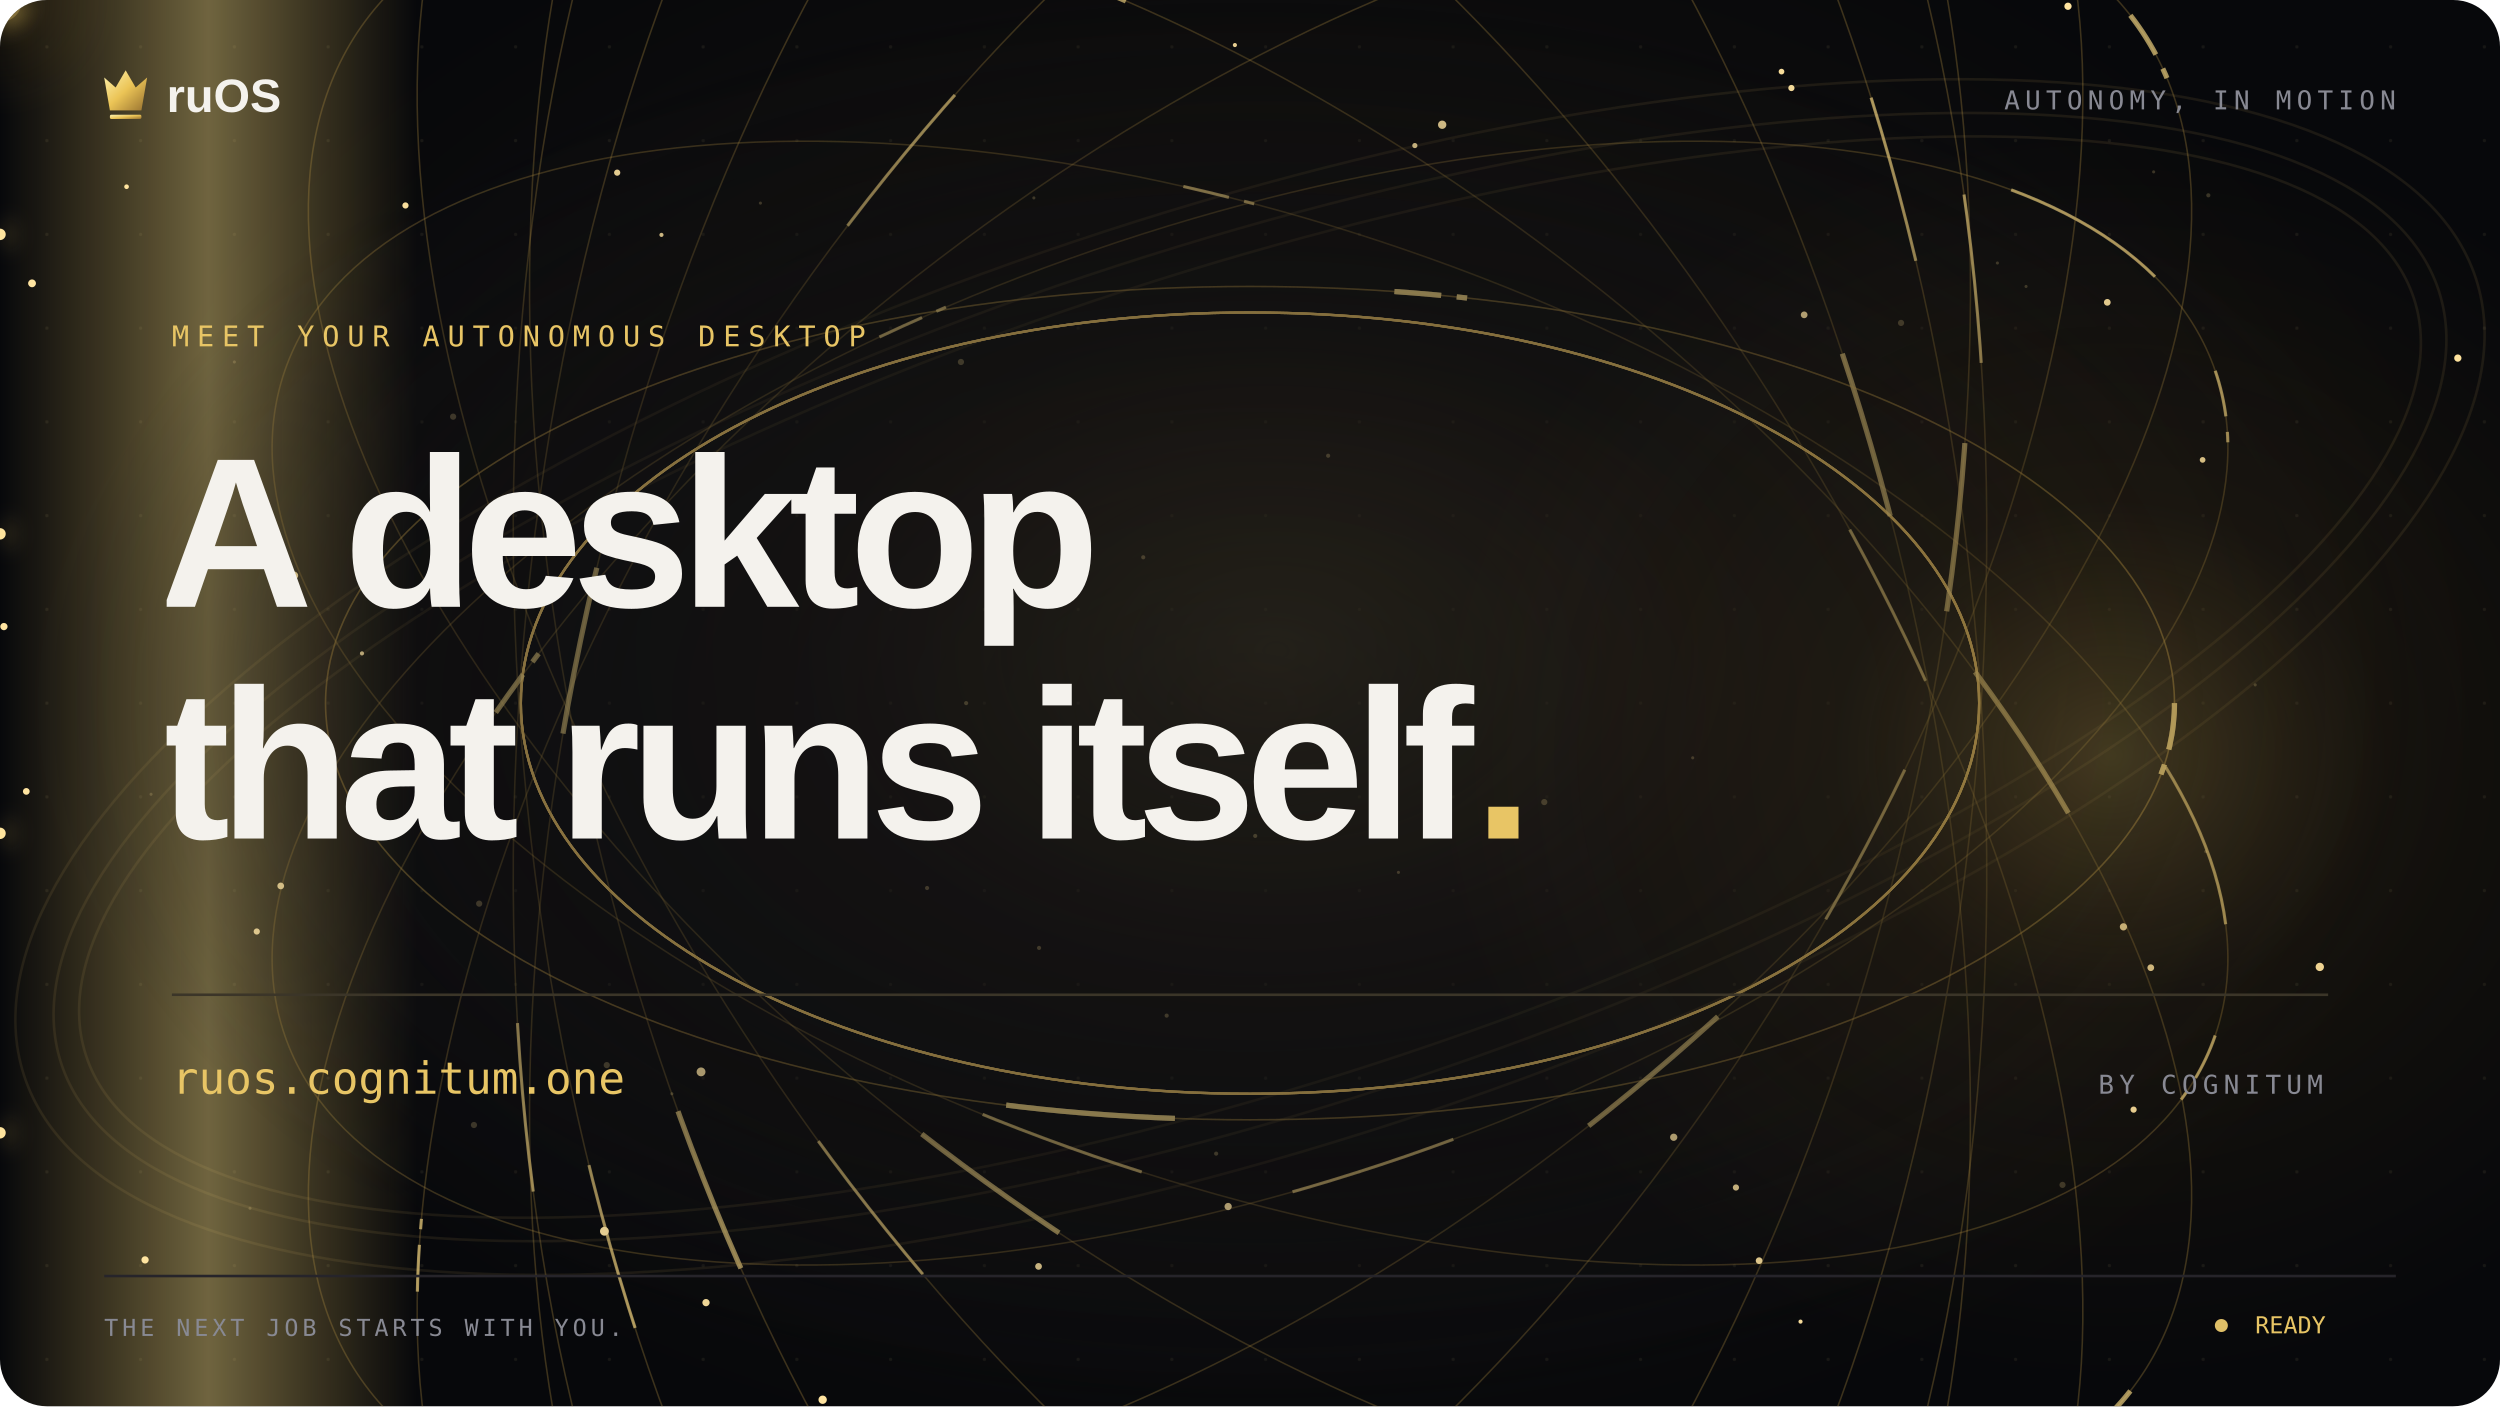
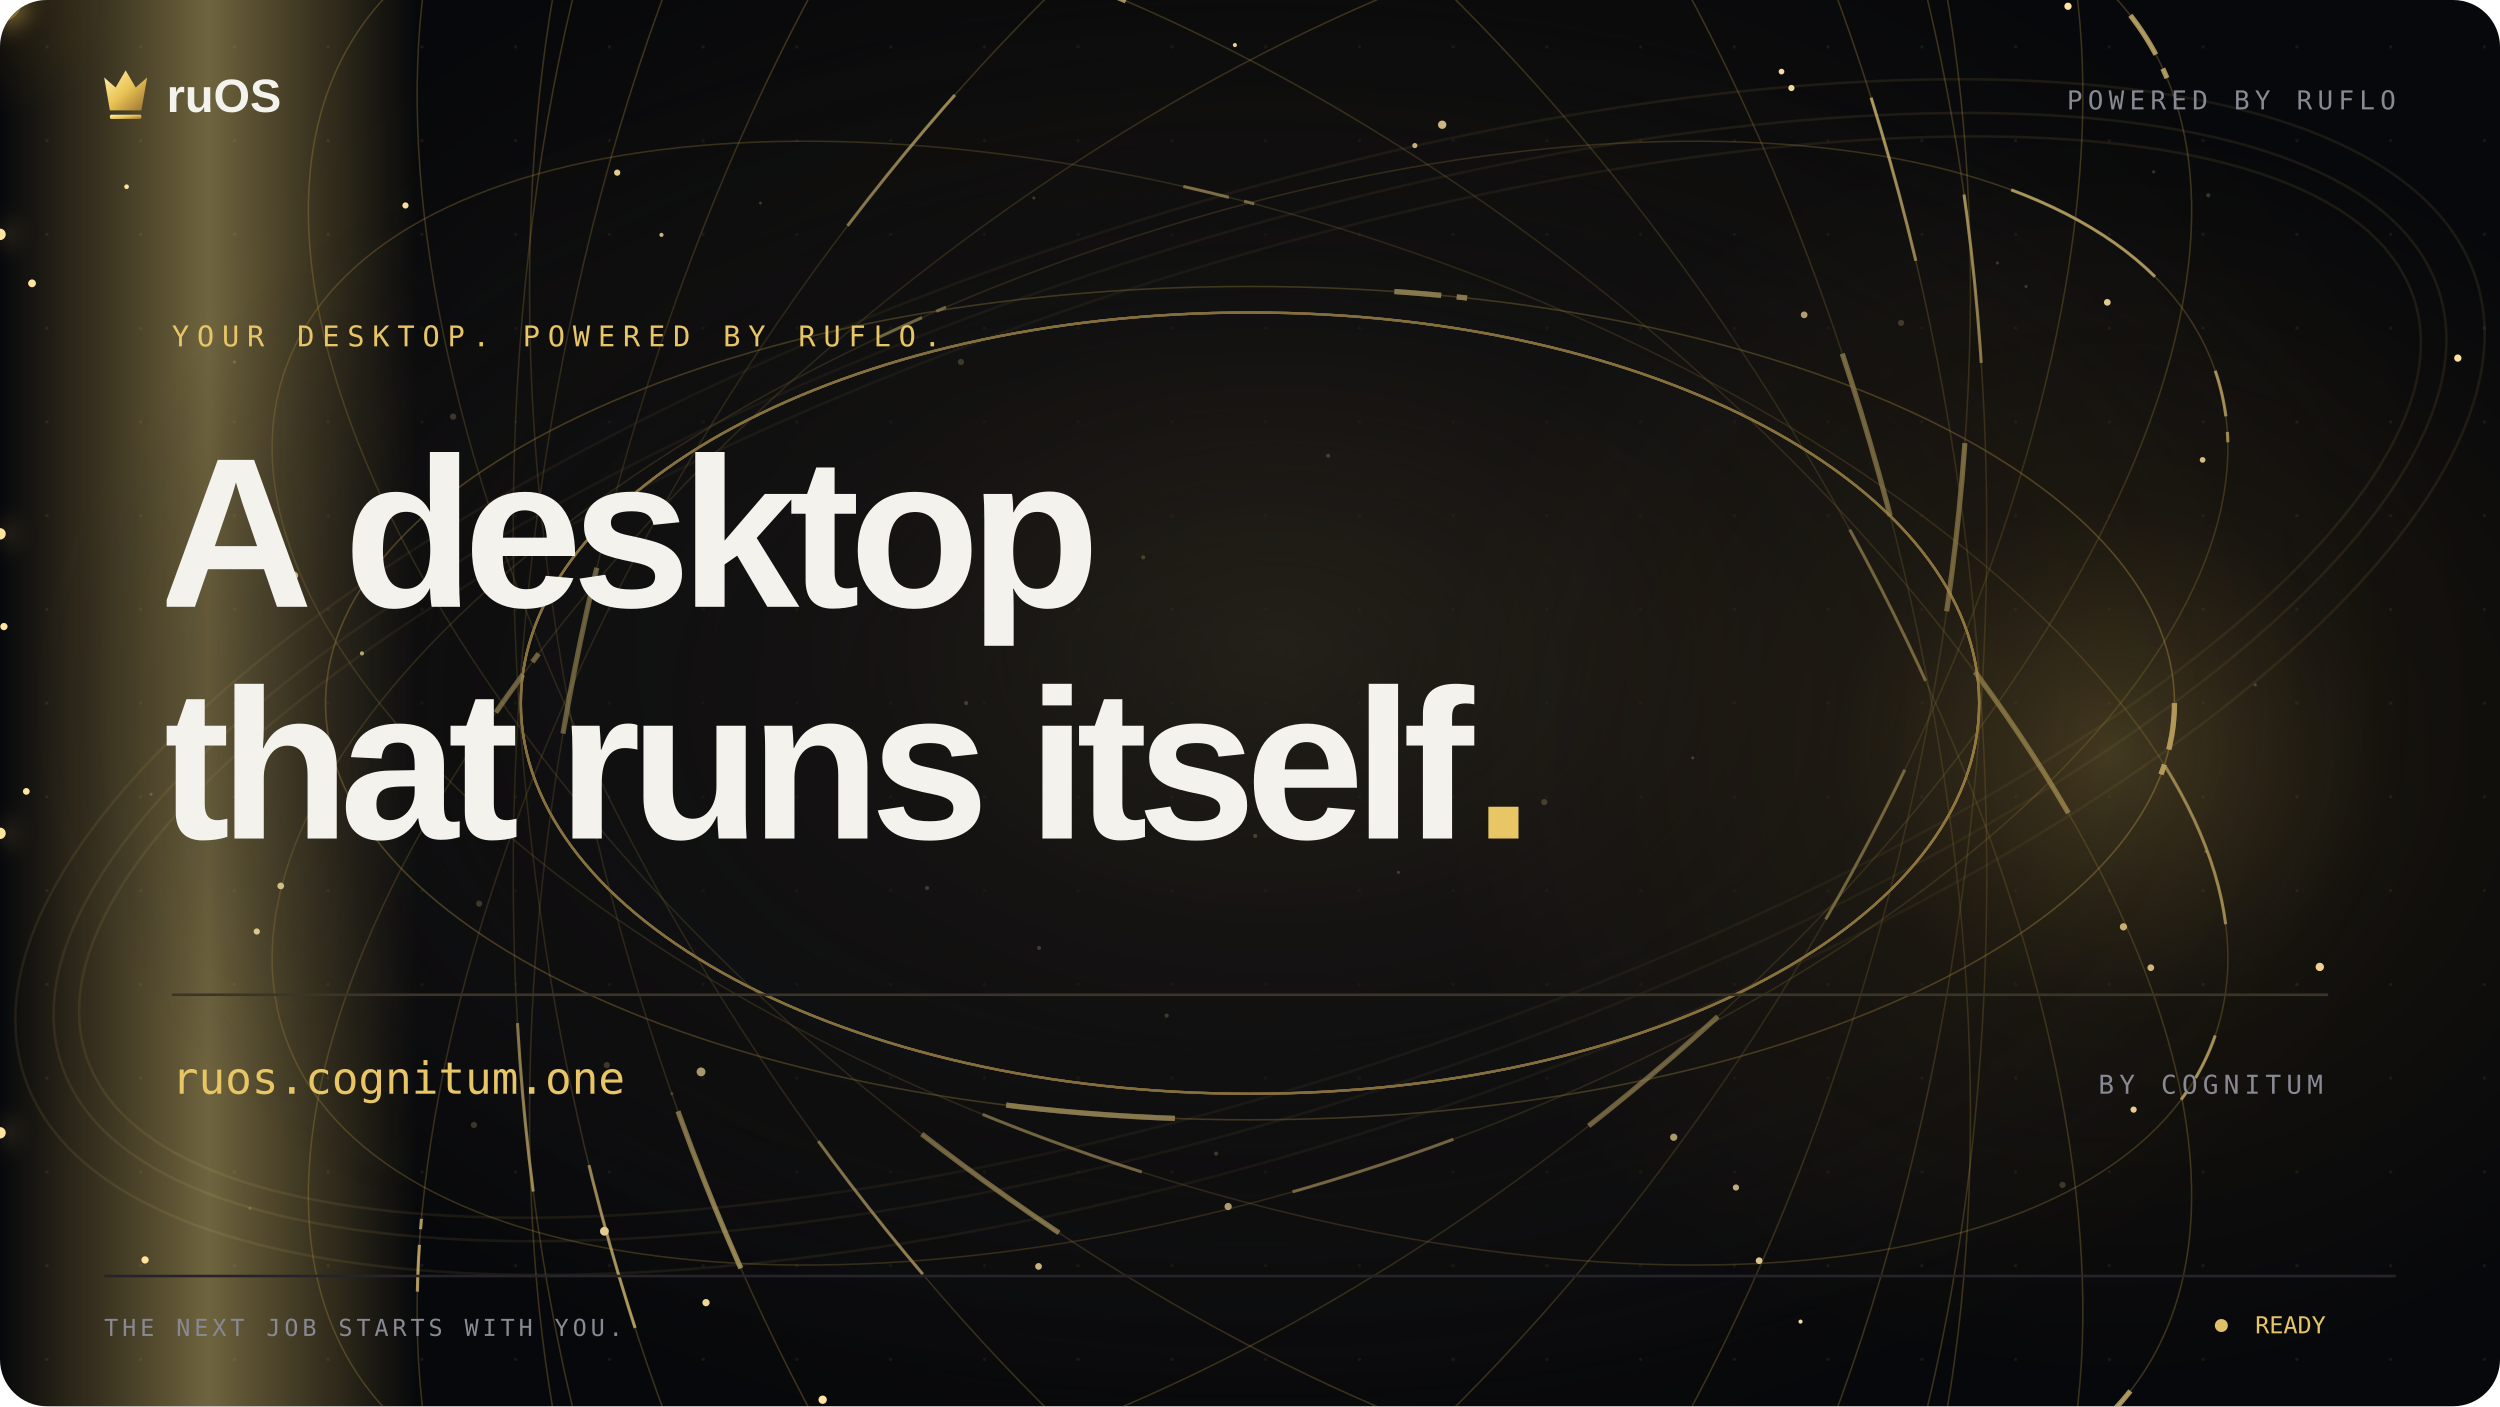
<svg xmlns="http://www.w3.org/2000/svg" width="640" height="360" viewBox="0 0 960 540" role="img" aria-labelledby="title desc">
  <defs>
    <radialGradient id="bg">
      <stop stop-color="#151518" />
      <stop offset="1" stop-color="#07080b" />
    </radialGradient>
    <radialGradient id="aura">
      <stop stop-color="#edc65a" stop-opacity=".23" />
      <stop offset=".4" stop-color="#ba8823" stop-opacity=".07" />
      <stop offset="1" stop-color="#ba8823" stop-opacity="0" />
    </radialGradient>
    <linearGradient id="gold" x1="0" y1="0" x2="1" y2="1">
      <stop stop-color="#fff4b1" />
      <stop offset=".5" stop-color="#ebc456" />
      <stop offset="1" stop-color="#96702f" />
    </linearGradient>
    <linearGradient id="panel" x2="0" y2="1">
      <stop stop-color="#191a20" />
      <stop offset="1" stop-color="#0d0e13" />
    </linearGradient>
    <pattern id="grid" width="36" height="36" patternUnits="userSpaceOnUse">
      <circle cx="18" cy="18" r=".65" fill="#d4c78e" opacity=".22" />
    </pattern>
    <filter id="bloom" x="-100%" y="-100%" width="300%" height="300%">
      <feGaussianBlur stdDeviation="4" />
    </filter>
    <clipPath id="frame">
      <rect width="960" height="540" rx="18" />
    </clipPath>
    <clipPath id="line1">
      <rect x="64" y="155" width="850" height="93" />
    </clipPath>
    <clipPath id="line2">
      <rect x="64" y="244" width="850" height="100" />
    </clipPath>
    <g id="crown" fill="url(#gold)">
      <path d="M0 5l8 7L15 0l7 12 8-7-4 23H4z" />
      <rect x="4" y="31" width="22" height="3" rx="1" />
    </g>
    <style>
text{font-family:Arial,Helvetica,sans-serif;fill:#f4f2ed}.mono{font-family:monospace}.muted{fill:#888993}.gold{fill:#e8c565}.scene{opacity:0}.end{opacity:1}.wire{fill:none;stroke:#c2a155;stroke-width:1}.all{animation-duration:18s;animation-iteration-count:infinite;animation-timing-function:cubic-bezier(.22,.65,.3,1)}
@keyframes intro{0%,17%{opacity:1;transform:translateY(0)}22%,94%{opacity:0;transform:translateY(-12px)}100%{opacity:1;transform:translateY(0)}}
@keyframes network{0%,20%{opacity:0;transform:translateY(18px) scale(.98)}25%,44%{opacity:1;transform:translateY(0) scale(1)}49%,100%{opacity:0;transform:translateY(-15px) scale(1.02)}}
@keyframes work{0%,46%{opacity:0;transform:translateY(18px)}51%,66%{opacity:1;transform:translateY(0)}71%,100%{opacity:0;transform:translateY(-14px)}}
@keyframes finale{0%,69%{opacity:0}74%,92%{opacity:1}97%,100%{opacity:0}}
.intro{animation-name:intro}.network{animation-name:network;transform-origin:480px 270px}.work{animation-name:work}.end{animation-name:finale}
@keyframes reveal1{0%,69%{transform:translateY(100px)}77%,100%{transform:translateY(0)}}@keyframes reveal2{0%,73%{transform:translateY(110px)}81%,100%{transform:translateY(0)}}.headline1{animation-name:reveal1}.headline2{animation-name:reveal2}
@keyframes breathe{50%{opacity:.6;transform:scale(1.12)}}.breathe{animation:breathe 4.5s ease-in-out infinite;transform-origin:480px 239px}
@keyframes spin{to{transform:rotate(360deg)}}.orbit{animation:spin 18s linear infinite;transform-origin:480px 239px}
@keyframes send{0%,9%{transform:translate(0,0)}14%,100%{transform:translate(-14px,-19px)}}.cursor{animation-name:send}
@keyframes type{0%,2%{clip-path:inset(0 100% 0 0)}12%,100%{clip-path:inset(0 0 0 0)}}.typing{animation-name:type;animation-timing-function:steps(26,end)}
@keyframes task{0%,49%{transform:translateY(25px);opacity:0}55%,100%{transform:translateY(0);opacity:1}}.task{animation-name:task}.task2{animation-delay:.3s}.task3{animation-delay:.6s}
@keyframes grow{0%,54%{transform:scaleX(0)}63%,100%{transform:scaleX(1)}}.grow{animation-name:grow;transform-box:fill-box;transform-origin:left}
@keyframes tick{0%,62%{opacity:0}65%,100%{opacity:1}}.tick{animation-name:tick}
@keyframes trace{0%,22%{stroke-dashoffset:1}38%,100%{stroke-dashoffset:0}}.trace{stroke-dasharray:1;animation-name:trace}
@keyframes drift{50%{transform:translateY(-10px);opacity:.8}}.dust{animation:drift 9s ease-in-out infinite}
@media(prefers-reduced-motion:reduce){*{animation:none!important}.scene{opacity:0}.end{opacity:1}.moving{display:none}}

@keyframes signal{0%,13%{transform:translate(480px,205px)}20%{transform:translate(708px,301px)}26%,43%{transform:translate(480px,239px)}49%{transform:translate(215px,155px)}55%{transform:translate(479px,155px)}61%{transform:translate(743px,155px)}72%,93%{transform:translate(782px,307px)}100%{transform:translate(480px,205px)}}
.signal{animation-name:signal}.signal-glow{animation:shimmer 3s ease-in-out infinite}@keyframes shimmer{50%{opacity:.45}}
@keyframes haloExpand{0%,12%{opacity:0;transform:scale(.5)}16%{opacity:.7}23%,100%{opacity:0;transform:scale(2.5)}}.clickring{animation-name:haloExpand;transform-origin:708px 301px}
@keyframes aurora{0%,100%{transform:translate(-30px,10px) rotate(-4deg)}50%{transform:translate(30px,-10px) rotate(4deg)}}.aurora{animation:aurora 18s ease-in-out infinite;transform-origin:480px 270px}
@keyframes dash{to{stroke-dashoffset:-80}}.stream{stroke-dasharray:2 18;animation:dash 3s linear infinite}
@keyframes count{0%,52%{opacity:0;transform:translateY(8px)}58%,100%{opacity:1;transform:translateY(0)}}.detail{animation-name:count}
@keyframes buildLine{0%,51%{stroke-dashoffset:1}64%,100%{stroke-dashoffset:0}}.buildLine{stroke-dasharray:1;animation-name:buildLine}
@keyframes underline{0%,78%{transform:scaleX(0)}85%,100%{transform:scaleX(1)}}.underline{animation-name:underline;transform-origin:66px 350px}
@keyframes dock{0%,49%{opacity:0;transform:translateY(14px)}55%,100%{opacity:1;transform:translateY(0)}}.dock{animation-name:dock}
@media(prefers-reduced-motion:reduce){.signal,.clickring{display:none}}

@keyframes vortexCW{to{transform:rotate(360deg)}}@keyframes vortexCCW{to{transform:rotate(-360deg)}}
.vortex{transform-origin:480px 270px;animation:vortexCW 36s linear infinite}.counter{transform-origin:480px 270px;animation:vortexCCW 54s linear infinite}
@keyframes current{to{stroke-dashoffset:-1200}}.current{animation:current 9s linear infinite}
@keyframes bgEnergy{0%,12%,100%{opacity:.22}22%,40%{opacity:.6}52%,65%{opacity:.4}74%,84%{opacity:.7}94%{opacity:.28}}.bgEnergy{animation:bgEnergy 18s ease-in-out infinite}
@keyframes wave{0%{opacity:0;transform:scale(.3)}20%{opacity:.35}80%{opacity:.07}100%{opacity:0;transform:scale(1.9)}}.wave{transform-origin:480px 270px;animation:wave 9s cubic-bezier(.15,.35,.5,1) infinite}
@keyframes glimmer{0%,100%{opacity:.08}50%{opacity:.72}}.glimmer{animation:glimmer 6s ease-in-out infinite}
@keyframes comet{0%{opacity:0;transform:translate(-160px,70px)}12%{opacity:.65}58%{opacity:.25}75%,100%{opacity:0;transform:translate(1060px,-300px)}}.comet{animation:comet 9s linear infinite}
@keyframes beam{0%,100%{transform:translate(-150px,0) rotate(-12deg);opacity:0}35%{opacity:.18}65%{opacity:.07;transform:translate(1050px,0) rotate(-12deg)}80%{opacity:0}}.beam{animation:beam 18s ease-in-out infinite;transform-origin:center}
@media(prefers-reduced-motion:reduce){.dynamic-bg{display:none}}

.all{animation-duration:24s}
@keyframes work{0%,46%{opacity:0;transform:translateY(18px)}50%,72%{opacity:1;transform:translateY(0)}76%,100%{opacity:0;transform:translateY(-14px)}}
@keyframes finale{0%,75%{opacity:0}79%,93%{opacity:1}97%,100%{opacity:0}}
@keyframes reveal1{0%,75%{transform:translateY(100px)}82%,100%{transform:translateY(0)}}
@keyframes reveal2{0%,78%{transform:translateY(110px)}85%,100%{transform:translateY(0)}}
@keyframes signal{0%,13%{transform:translate(480px,205px)}20%{transform:translate(708px,301px)}26%,43%{transform:translate(480px,239px)}49%{transform:translate(803px,182px)}55%{transform:translate(803px,235px)}63%,72%{transform:translate(803px,288px)}80%,93%{transform:translate(782px,307px)}100%{transform:translate(480px,205px)}}
@keyframes browserOpen{0%,48%{opacity:0;transform:translateY(20px) scale(.96)}53%,100%{opacity:1;transform:translateY(0) scale(1)}}.browserOpen{animation-name:browserOpen;transform-origin:380px 230px}
@keyframes terminalOpen{0%,53%{opacity:0;transform:translateY(14px)}58%,100%{opacity:1;transform:translateY(0)}}.terminalOpen{animation-name:terminalOpen}
@keyframes terminalText{0%,57%{opacity:0}60%,100%{opacity:1}}.terminalText{animation-name:terminalText}
@keyframes done{0%,65%{opacity:0}69%,100%{opacity:1}}.done{animation-name:done}
@keyframes pointerMove{0%,50%{transform:translate(350px,275px)}55%{transform:translate(529px,267px)}59%{transform:translate(570px,325px)}66%,100%{transform:translate(738px,346px)}}.desktopPointer{animation-name:pointerMove}
@keyframes chartGrow{0%,53%{transform:scaleY(.05)}63%,100%{transform:scaleY(1)}}.chartGrow{animation-name:chartGrow;transform-box:fill-box;transform-origin:bottom}
</style>
    <radialGradient id="readability">
      <stop stop-color="#08090e" stop-opacity=".58" />
      <stop offset=".65" stop-color="#08090e" stop-opacity=".38" />
      <stop offset="1" stop-color="#08090e" stop-opacity="0" />
    </radialGradient>
    <linearGradient id="beamGold">
      <stop stop-color="#e7bf56" stop-opacity="0" />
      <stop offset=".5" stop-color="#efd57f" stop-opacity=".45" />
      <stop offset="1" stop-color="#e7bf56" stop-opacity="0" />
    </linearGradient>
  </defs>
  <g clip-path="url(#frame)">
    <rect width="960" height="540" fill="url(#bg)" />
    <rect width="960" height="540" fill="url(#grid)" opacity=".35" />
    <ellipse cx="490" cy="250" rx="460" ry="320" fill="url(#aura)" />
    <g>
      <g class="aurora" fill="none" stroke="#c6a457" opacity=".11">
        <ellipse cx="480" cy="260" rx="470" ry="156" transform="rotate(-18 480 260)" />
        <ellipse cx="480" cy="260" rx="480" ry="166" transform="rotate(-18 480 260)" />
        <ellipse cx="480" cy="260" rx="495" ry="180" transform="rotate(-18 480 260)" />
      </g>
    </g>
    <g>
      <g class="dynamic-bg">
        <g class="bgEnergy">
          <rect class="beam" x="0" y="-120" width="160" height="850" fill="url(#beamGold)" />
          <ellipse cx="480" cy="270" rx="280" ry="150" fill="none" stroke="#dcb55e" stroke-width=".9" class="wave" style="animation-delay:-0s" />
          <ellipse cx="480" cy="270" rx="280" ry="150" fill="none" stroke="#dcb55e" stroke-width=".9" class="wave" style="animation-delay:-3s" />
          <ellipse cx="480" cy="270" rx="280" ry="150" fill="none" stroke="#dcb55e" stroke-width=".9" class="wave" style="animation-delay:-6s" />
          <g class="vortex" fill="none">
            <ellipse cx="480" cy="270" rx="355" ry="160" transform="rotate(0 480 270)" stroke="#b89342" stroke-width=".6" opacity=".3" />
            <ellipse cx="480" cy="270" rx="355" ry="160" transform="rotate(0 480 270)" stroke="#f7d884" stroke-width="2" stroke-dasharray="18 6 4 420 65 800" class="current" style="animation-delay:-0.0s" opacity=".65" />
            <ellipse cx="480" cy="270" rx="392" ry="184" transform="rotate(19 480 270)" stroke="#b89342" stroke-width=".6" opacity=".3" />
            <ellipse cx="480" cy="270" rx="392" ry="184" transform="rotate(19 480 270)" stroke="#f7d884" stroke-width="1.2" stroke-dasharray="18 6 4 420 65 800" class="current" style="animation-delay:-1.5s" opacity=".65" />
            <ellipse cx="480" cy="270" rx="429" ry="208" transform="rotate(38 480 270)" stroke="#b89342" stroke-width=".6" opacity=".3" />
            <ellipse cx="480" cy="270" rx="429" ry="208" transform="rotate(38 480 270)" stroke="#f7d884" stroke-width="2" stroke-dasharray="18 6 4 420 65 800" class="current" style="animation-delay:-3.0s" opacity=".65" />
            <ellipse cx="480" cy="270" rx="466" ry="232" transform="rotate(57 480 270)" stroke="#b89342" stroke-width=".6" opacity=".3" />
            <ellipse cx="480" cy="270" rx="466" ry="232" transform="rotate(57 480 270)" stroke="#f7d884" stroke-width="1.2" stroke-dasharray="18 6 4 420 65 800" class="current" style="animation-delay:-4.5s" opacity=".65" />
            <ellipse cx="480" cy="270" rx="503" ry="256" transform="rotate(76 480 270)" stroke="#b89342" stroke-width=".6" opacity=".3" />
            <ellipse cx="480" cy="270" rx="503" ry="256" transform="rotate(76 480 270)" stroke="#f7d884" stroke-width="2" stroke-dasharray="18 6 4 420 65 800" class="current" style="animation-delay:-6.0s" opacity=".65" />
            <ellipse cx="480" cy="270" rx="540" ry="280" transform="rotate(95 480 270)" stroke="#b89342" stroke-width=".6" opacity=".3" />
            <ellipse cx="480" cy="270" rx="540" ry="280" transform="rotate(95 480 270)" stroke="#f7d884" stroke-width="1.2" stroke-dasharray="18 6 4 420 65 800" class="current" style="animation-delay:-7.5s" opacity=".65" />
          </g>
          <g class="counter" fill="none">
            <ellipse cx="480" cy="270" rx="355" ry="160" transform="rotate(0 480 270)" stroke="#b89342" stroke-width=".6" opacity=".3" />
            <ellipse cx="480" cy="270" rx="355" ry="160" transform="rotate(0 480 270)" stroke="#f7d884" stroke-width="2" stroke-dasharray="18 6 4 420 65 800" class="current" style="animation-delay:-0.0s" opacity=".65" />
            <ellipse cx="480" cy="270" rx="392" ry="184" transform="rotate(-19 480 270)" stroke="#b89342" stroke-width=".6" opacity=".3" />
            <ellipse cx="480" cy="270" rx="392" ry="184" transform="rotate(-19 480 270)" stroke="#f7d884" stroke-width="1.2" stroke-dasharray="18 6 4 420 65 800" class="current" style="animation-delay:-1.5s" opacity=".65" />
            <ellipse cx="480" cy="270" rx="429" ry="208" transform="rotate(-38 480 270)" stroke="#b89342" stroke-width=".6" opacity=".3" />
            <ellipse cx="480" cy="270" rx="429" ry="208" transform="rotate(-38 480 270)" stroke="#f7d884" stroke-width="2" stroke-dasharray="18 6 4 420 65 800" class="current" style="animation-delay:-3.0s" opacity=".65" />
            <ellipse cx="480" cy="270" rx="466" ry="232" transform="rotate(-57 480 270)" stroke="#b89342" stroke-width=".6" opacity=".3" />
            <ellipse cx="480" cy="270" rx="466" ry="232" transform="rotate(-57 480 270)" stroke="#f7d884" stroke-width="1.2" stroke-dasharray="18 6 4 420 65 800" class="current" style="animation-delay:-4.5s" opacity=".65" />
            <ellipse cx="480" cy="270" rx="503" ry="256" transform="rotate(-76 480 270)" stroke="#b89342" stroke-width=".6" opacity=".3" />
            <ellipse cx="480" cy="270" rx="503" ry="256" transform="rotate(-76 480 270)" stroke="#f7d884" stroke-width="2" stroke-dasharray="18 6 4 420 65 800" class="current" style="animation-delay:-6.0s" opacity=".65" />
            <ellipse cx="480" cy="270" rx="540" ry="280" transform="rotate(-95 480 270)" stroke="#b89342" stroke-width=".6" opacity=".3" />
            <ellipse cx="480" cy="270" rx="540" ry="280" transform="rotate(-95 480 270)" stroke="#f7d884" stroke-width="1.2" stroke-dasharray="18 6 4 420 65 800" class="current" style="animation-delay:-7.5s" opacity=".65" />
          </g>
          <circle cx="10.1" cy="303.9" r="1.3" fill="#ffe4a0" class="glimmer" style="animation-delay:-0s" />
          <circle cx="313.0" cy="-39.8" r="1.5" fill="#ffe4a0" class="glimmer" style="animation-delay:-1s" />
          <circle cx="666.6" cy="456.0" r="1.2" fill="#ffe4a0" class="glimmer" style="animation-delay:-2s" />
          <circle cx="55.7" cy="483.8" r="1.4" fill="#ffe4a0" class="glimmer" style="animation-delay:-3s" />
          <circle cx="96.3" cy="317.1" r="0.9" fill="#ffe4a0" class="glimmer" style="animation-delay:-4s" />
          <circle cx="48.6" cy="71.7" r="0.9" fill="#ffe4a0" class="glimmer" style="animation-delay:-5s" />
          <circle cx="107.8" cy="340.2" r="1.3" fill="#ffe4a0" class="glimmer" style="animation-delay:-0s" />
          <circle cx="471.6" cy="463.3" r="1.4" fill="#ffe4a0" class="glimmer" style="animation-delay:-1s" />
          <circle cx="315.9" cy="537.5" r="1.6" fill="#ffe4a0" class="glimmer" style="animation-delay:-2s" />
          <circle cx="12.3" cy="108.8" r="1.5" fill="#ffe4a0" class="glimmer" style="animation-delay:-3s" />
          <circle cx="815.4" cy="355.9" r="1.4" fill="#ffe4a0" class="glimmer" style="animation-delay:-4s" />
          <circle cx="181.6" cy="295.0" r="1.5" fill="#ffe4a0" class="glimmer" style="animation-delay:-5s" />
          <circle cx="237.0" cy="66.3" r="1.2" fill="#ffe4a0" class="glimmer" style="animation-delay:-0s" />
          <circle cx="691.4" cy="507.5" r="0.8" fill="#ffe4a0" class="glimmer" style="animation-delay:-1s" />
          <circle cx="199.7" cy="-15.0" r="0.9" fill="#ffe4a0" class="glimmer" style="animation-delay:-2s" />
          <circle cx="437.0" cy="543.0" r="1.6" fill="#ffe4a0" class="glimmer" style="animation-delay:-3s" />
          <circle cx="675.5" cy="484.1" r="1.3" fill="#ffe4a0" class="glimmer" style="animation-delay:-4s" />
          <circle cx="642.7" cy="436.7" r="1.4" fill="#ffe4a0" class="glimmer" style="animation-delay:-5s" />
          <circle cx="155.7" cy="78.9" r="1.2" fill="#ffe4a0" class="glimmer" style="animation-delay:-0s" />
          <circle cx="819.3" cy="426.1" r="1.2" fill="#ffe4a0" class="glimmer" style="animation-delay:-1s" />
          <circle cx="139.0" cy="250.9" r="0.8" fill="#ffe4a0" class="glimmer" style="animation-delay:-2s" />
          <circle cx="1.5" cy="240.6" r="1.4" fill="#ffe4a0" class="glimmer" style="animation-delay:-3s" />
          <circle cx="845.8" cy="176.6" r="1.1" fill="#ffe4a0" class="glimmer" style="animation-delay:-4s" />
          <circle cx="271.1" cy="500.2" r="1.4" fill="#ffe4a0" class="glimmer" style="animation-delay:-5s" />
          <circle cx="692.8" cy="120.9" r="1.3" fill="#ffe4a0" class="glimmer" style="animation-delay:-0s" />
          <circle cx="532.9" cy="-30.2" r="1.1" fill="#ffe4a0" class="glimmer" style="animation-delay:-1s" />
          <circle cx="825.9" cy="371.6" r="1.3" fill="#ffe4a0" class="glimmer" style="animation-delay:-2s" />
          <circle cx="543.3" cy="55.9" r="1.0" fill="#ffe4a0" class="glimmer" style="animation-delay:-3s" />
          <circle cx="269.2" cy="411.6" r="1.7" fill="#ffe4a0" class="glimmer" style="animation-delay:-4s" />
          <circle cx="232.1" cy="472.8" r="1.7" fill="#ffe4a0" class="glimmer" style="animation-delay:-5s" />
          <circle cx="553.8" cy="47.9" r="1.6" fill="#ffe4a0" class="glimmer" style="animation-delay:-0s" />
          <circle cx="684.1" cy="27.5" r="1.1" fill="#ffe4a0" class="glimmer" style="animation-delay:-1s" />
          <circle cx="794.1" cy="2.4" r="1.4" fill="#ffe4a0" class="glimmer" style="animation-delay:-2s" />
          <circle cx="253.7" cy="560.1" r="1.4" fill="#ffe4a0" class="glimmer" style="animation-delay:-3s" />
          <circle cx="943.8" cy="137.5" r="1.4" fill="#ffe4a0" class="glimmer" style="animation-delay:-4s" />
          <circle cx="809.2" cy="116.1" r="1.3" fill="#ffe4a0" class="glimmer" style="animation-delay:-5s" />
          <circle cx="474.2" cy="17.3" r="0.8" fill="#ffe4a0" class="glimmer" style="animation-delay:-0s" />
          <circle cx="687.9" cy="33.8" r="1.2" fill="#ffe4a0" class="glimmer" style="animation-delay:-1s" />
          <circle cx="113.0" cy="221.0" r="1.5" fill="#ffe4a0" class="glimmer" style="animation-delay:-2s" />
          <circle cx="398.8" cy="486.3" r="1.3" fill="#ffe4a0" class="glimmer" style="animation-delay:-3s" />
          <circle cx="99.5" cy="286.7" r="0.8" fill="#ffe4a0" class="glimmer" style="animation-delay:-4s" />
          <circle cx="98.6" cy="357.7" r="1.2" fill="#ffe4a0" class="glimmer" style="animation-delay:-5s" />
          <circle cx="254.0" cy="90.2" r="0.8" fill="#ffe4a0" class="glimmer" style="animation-delay:-0s" />
          <circle cx="890.8" cy="371.3" r="1.6" fill="#ffe4a0" class="glimmer" style="animation-delay:-1s" />
          <circle cx="445.2" cy="-59.7" r="0.9" fill="#ffe4a0" class="glimmer" style="animation-delay:-2s" />
          <circle cx="609.1" cy="555.7" r="1.1" fill="#ffe4a0" class="glimmer" style="animation-delay:-3s" />
          <g class="comet" style="animation-delay:-0.0s">
            <path d="M-90 112L0 90" stroke="url(#gold)" stroke-width="1.2" opacity=".5" />
            <circle cy="90" r="2.2" fill="#ffe6a1" />
            <circle cy="90" r="5" fill="#f3c864" opacity=".3" filter="url(#bloom)" />
          </g>
          <g class="comet" style="animation-delay:-1.8s">
            <path d="M-90 227L0 205" stroke="url(#gold)" stroke-width="1.2" opacity=".5" />
            <circle cy="205" r="2.2" fill="#ffe6a1" />
            <circle cy="205" r="5" fill="#f3c864" opacity=".3" filter="url(#bloom)" />
          </g>
          <g class="comet" style="animation-delay:-3.6s">
            <path d="M-90 342L0 320" stroke="url(#gold)" stroke-width="1.2" opacity=".5" />
            <circle cy="320" r="2.2" fill="#ffe6a1" />
            <circle cy="320" r="5" fill="#f3c864" opacity=".3" filter="url(#bloom)" />
          </g>
          <g class="comet" style="animation-delay:-5.4s">
            <path d="M-90 457L0 435" stroke="url(#gold)" stroke-width="1.2" opacity=".5" />
            <circle cy="435" r="2.2" fill="#ffe6a1" />
            <circle cy="435" r="5" fill="#f3c864" opacity=".3" filter="url(#bloom)" />
          </g>
          <g class="comet" style="animation-delay:-7.2s">
            <path d="M-90 572L0 550" stroke="url(#gold)" stroke-width="1.2" opacity=".5" />
            <circle cy="550" r="2.2" fill="#ffe6a1" />
            <circle cy="550" r="5" fill="#f3c864" opacity=".3" filter="url(#bloom)" />
          </g>
        </g>
        <ellipse cx="480" cy="270" rx="460" ry="280" fill="url(#readability)" />
      </g>
    </g>
    <circle class="dust" cx="188" cy="279" r="1.2" fill="#e6cc87" opacity=".22" style="animation-delay:-0s" />
    <circle class="dust" cx="448" cy="390" r="0.8" fill="#e6cc87" opacity=".22" style="animation-delay:-1s" />
    <circle class="dust" cx="510" cy="175" r="0.8" fill="#e6cc87" opacity=".22" style="animation-delay:-2s" />
    <circle class="dust" cx="847" cy="327" r="0.6" fill="#e6cc87" opacity=".22" style="animation-delay:-3s" />
    <circle class="dust" cx="537" cy="335" r="0.6" fill="#e6cc87" opacity=".22" style="animation-delay:-4s" />
    <circle class="dust" cx="827" cy="66" r="0.6" fill="#e6cc87" opacity=".22" style="animation-delay:-5s" />
    <circle class="dust" cx="399" cy="364" r="0.8" fill="#e6cc87" opacity=".22" style="animation-delay:-6s" />
    <circle class="dust" cx="90" cy="139" r="0.6" fill="#e6cc87" opacity=".22" style="animation-delay:-7s" />
    <circle class="dust" cx="258" cy="420" r="0.6" fill="#e6cc87" opacity=".22" style="animation-delay:-8s" />
    <circle class="dust" cx="467" cy="443" r="0.8" fill="#e6cc87" opacity=".22" style="animation-delay:-0s" />
    <circle class="dust" cx="650" cy="291" r="0.6" fill="#e6cc87" opacity=".22" style="animation-delay:-1s" />
    <circle class="dust" cx="356" cy="341" r="0.8" fill="#e6cc87" opacity=".22" style="animation-delay:-2s" />
    <circle class="dust" cx="730" cy="124" r="1.2" fill="#e6cc87" opacity=".22" style="animation-delay:-3s" />
    <circle class="dust" cx="397" cy="76" r="0.6" fill="#e6cc87" opacity=".22" style="animation-delay:-4s" />
    <circle class="dust" cx="778" cy="110" r="0.6" fill="#e6cc87" opacity=".22" style="animation-delay:-5s" />
    <circle class="dust" cx="848" cy="75" r="0.8" fill="#e6cc87" opacity=".22" style="animation-delay:-6s" />
    <circle class="dust" cx="184" cy="347" r="1.2" fill="#e6cc87" opacity=".22" style="animation-delay:-7s" />
    <circle class="dust" cx="371" cy="270" r="0.8" fill="#e6cc87" opacity=".22" style="animation-delay:-8s" />
    <circle class="dust" cx="174" cy="160" r="1.2" fill="#e6cc87" opacity=".22" style="animation-delay:-0s" />
    <circle class="dust" cx="58" cy="305" r="0.6" fill="#e6cc87" opacity=".22" style="animation-delay:-1s" />
    <circle class="dust" cx="96" cy="464" r="0.6" fill="#e6cc87" opacity=".22" style="animation-delay:-2s" />
    <circle class="dust" cx="233" cy="409" r="1.2" fill="#e6cc87" opacity=".22" style="animation-delay:-3s" />
    <circle class="dust" cx="792" cy="455" r="1.2" fill="#e6cc87" opacity=".22" style="animation-delay:-4s" />
    <circle class="dust" cx="767" cy="101" r="0.6" fill="#e6cc87" opacity=".22" style="animation-delay:-5s" />
    <circle class="dust" cx="593" cy="308" r="1.2" fill="#e6cc87" opacity=".22" style="animation-delay:-6s" />
    <circle class="dust" cx="866" cy="263" r="0.6" fill="#e6cc87" opacity=".22" style="animation-delay:-7s" />
    <circle class="dust" cx="369" cy="139" r="1.2" fill="#e6cc87" opacity=".22" style="animation-delay:-8s" />
    <circle class="dust" cx="439" cy="214" r="0.8" fill="#e6cc87" opacity=".22" style="animation-delay:-0s" />
    <circle class="dust" cx="482" cy="321" r="0.8" fill="#e6cc87" opacity=".22" style="animation-delay:-1s" />
    <circle class="dust" cx="345" cy="313" r="0.8" fill="#e6cc87" opacity=".22" style="animation-delay:-2s" />
    <circle class="dust" cx="292" cy="78" r="0.6" fill="#e6cc87" opacity=".22" style="animation-delay:-3s" />
    <circle class="dust" cx="182" cy="432" r="1.2" fill="#e6cc87" opacity=".22" style="animation-delay:-4s" />
    <use href="#crown" transform="translate(40 27) scale(.55)" />
    <text x="64" y="43" font-size="18" font-weight="700">ruOS</text>
-     <text x="920" y="42" text-anchor="end" class="mono muted" font-size="10" letter-spacing="2">AUTONOMY, IN MOTION</text>
+     <text x="920" y="42" text-anchor="end" class="mono muted" font-size="10" letter-spacing="2">POWERED BY RUFLO</text>
    <g class="scene intro all">
      <circle cx="480" cy="205" r="125" fill="url(#aura)" />
      <circle cx="480" cy="205" r="28" stroke="#f3d576" stroke-width="1" fill="none" />
      <text x="480" y="126" text-anchor="middle" font-size="32" letter-spacing="-1">Hand it your next job.</text>
      <rect x="215" y="269" width="530" height="64" rx="12" fill="url(#panel)" stroke="#554b31" />
      <text x="239" y="307" font-size="17" class="mono typing all">Research. Write. Build.</text>
      <rect x="689" y="282" width="38" height="38" rx="9" fill="url(#gold)" />
      <path d="M708 307v-13m-5 5 5-5 5 5" fill="none" stroke="#222018" stroke-width="2" stroke-linecap="round" />
      <path class="cursor all" d="M731 323l0 27 7-8 8 1z" fill="#faf8e7" stroke="#151515" stroke-width="1.4" />
-       <text x="480" y="382" text-anchor="middle" font-size="11" letter-spacing="3" class="mono muted">ONE REQUEST. A WHOLE DESKTOP.</text>
+       <text x="480" y="382" text-anchor="middle" font-size="11" letter-spacing="3" class="mono muted">RUFLO AGENTS. YOUR DESKTOP.</text>
      <g>
        <circle class="clickring all" cx="708" cy="301" r="25" fill="none" stroke="#fae29b" />
      </g>
    </g>
    <g class="scene network all">
      <text x="480" y="107" text-anchor="middle" font-size="30" letter-spacing="-.7">From intent to action.</text>
      <g>
        <path d="M480 239C548 323 639 357 735 350" class="stream" fill="none" stroke="#f1d98f" stroke-width="1.5" opacity=".45" />
      </g>
      <g>
        <path d="M480 239C420 328 311 358 225 350" class="stream" fill="none" stroke="#f1d98f" stroke-width="1.5" opacity=".45" />
      </g>
      <g>
        <path d="M480 239C520 143 640 148 714 193" class="stream" fill="none" stroke="#f1d98f" stroke-width="1.5" opacity=".45" />
      </g>
      <g>
        <path d="M480 239C440 148 322 143 247 193" class="stream" fill="none" stroke="#f1d98f" stroke-width="1.5" opacity=".45" />
      </g>
      <path d="M480 239C440 148 322 143 247 193" class="wire" opacity=".2" />
      <path d="M480 239C440 148 322 143 247 193" class="wire trace all" pathLength="1" />
      <g class="moving">
        <circle r="7" fill="#f6cf63" opacity=".5" filter="url(#bloom)">
          <animateMotion path="M480 239C440 148 322 143 247 193" dur="2.4s" begin="-0.0s" repeatCount="indefinite" />
        </circle>
        <circle r="2.6" fill="#ffeaa1">
          <animateMotion path="M480 239C440 148 322 143 247 193" dur="2.4s" begin="-0.0s" repeatCount="indefinite" />
        </circle>
      </g>
      <g class="moving">
        <circle r="7" fill="#f6cf63" opacity=".5" filter="url(#bloom)">
          <animateMotion path="M480 239C440 148 322 143 247 193" dur="2.4s" begin="-1.2s" repeatCount="indefinite" />
        </circle>
        <circle r="2.6" fill="#ffeaa1">
          <animateMotion path="M480 239C440 148 322 143 247 193" dur="2.4s" begin="-1.2s" repeatCount="indefinite" />
        </circle>
      </g>
      <path d="M480 239C520 143 640 148 714 193" class="wire" opacity=".2" />
      <path d="M480 239C520 143 640 148 714 193" class="wire trace all" pathLength="1" />
      <g class="moving">
        <circle r="7" fill="#f6cf63" opacity=".5" filter="url(#bloom)">
          <animateMotion path="M480 239C520 143 640 148 714 193" dur="2.4s" begin="-0.2s" repeatCount="indefinite" />
        </circle>
        <circle r="2.6" fill="#ffeaa1">
          <animateMotion path="M480 239C520 143 640 148 714 193" dur="2.4s" begin="-0.2s" repeatCount="indefinite" />
        </circle>
      </g>
      <g class="moving">
        <circle r="7" fill="#f6cf63" opacity=".5" filter="url(#bloom)">
          <animateMotion path="M480 239C520 143 640 148 714 193" dur="2.4s" begin="-1.4s" repeatCount="indefinite" />
        </circle>
        <circle r="2.6" fill="#ffeaa1">
          <animateMotion path="M480 239C520 143 640 148 714 193" dur="2.4s" begin="-1.4s" repeatCount="indefinite" />
        </circle>
      </g>
      <path d="M480 239C420 328 311 358 225 350" class="wire" opacity=".2" />
      <path d="M480 239C420 328 311 358 225 350" class="wire trace all" pathLength="1" />
      <g class="moving">
        <circle r="7" fill="#f6cf63" opacity=".5" filter="url(#bloom)">
          <animateMotion path="M480 239C420 328 311 358 225 350" dur="2.4s" begin="-0.4s" repeatCount="indefinite" />
        </circle>
        <circle r="2.6" fill="#ffeaa1">
          <animateMotion path="M480 239C420 328 311 358 225 350" dur="2.4s" begin="-0.4s" repeatCount="indefinite" />
        </circle>
      </g>
      <g class="moving">
        <circle r="7" fill="#f6cf63" opacity=".5" filter="url(#bloom)">
          <animateMotion path="M480 239C420 328 311 358 225 350" dur="2.4s" begin="-1.6s" repeatCount="indefinite" />
        </circle>
        <circle r="2.6" fill="#ffeaa1">
          <animateMotion path="M480 239C420 328 311 358 225 350" dur="2.4s" begin="-1.6s" repeatCount="indefinite" />
        </circle>
      </g>
      <path d="M480 239C548 323 639 357 735 350" class="wire" opacity=".2" />
      <path d="M480 239C548 323 639 357 735 350" class="wire trace all" pathLength="1" />
      <g class="moving">
        <circle r="7" fill="#f6cf63" opacity=".5" filter="url(#bloom)">
          <animateMotion path="M480 239C548 323 639 357 735 350" dur="2.4s" begin="-0.6s" repeatCount="indefinite" />
        </circle>
        <circle r="2.6" fill="#ffeaa1">
          <animateMotion path="M480 239C548 323 639 357 735 350" dur="2.4s" begin="-0.6s" repeatCount="indefinite" />
        </circle>
      </g>
      <g class="moving">
        <circle r="7" fill="#f6cf63" opacity=".5" filter="url(#bloom)">
          <animateMotion path="M480 239C548 323 639 357 735 350" dur="2.4s" begin="-1.8s" repeatCount="indefinite" />
        </circle>
        <circle r="2.6" fill="#ffeaa1">
          <animateMotion path="M480 239C548 323 639 357 735 350" dur="2.4s" begin="-1.8s" repeatCount="indefinite" />
        </circle>
      </g>
      <circle cx="480" cy="239" r="98" fill="url(#aura)" class="breathe" />
      <circle cx="480" cy="239" r="57" fill="#111115" stroke="#6c5830" />
      <circle cx="480" cy="239" r="66" fill="none" stroke="#eac55e" stroke-opacity=".6" stroke-dasharray="38 170" class="orbit" />
      <use href="#crown" transform="translate(465 221)" />
      <rect x="147" y="169" width="200" height="55" rx="10" fill="url(#panel)" stroke="#51462e" />
      <circle cx="164" cy="191" r="3" fill="#e8c667" />
-       <text x="177" y="195" font-size="18">RuFlo</text>
+       <text x="177" y="195" font-size="18">Ruflo</text>
      <text x="177" y="212" font-size="8" class="mono muted" letter-spacing="1.8">COORDINATE</text>
      <rect x="614" y="169" width="200" height="55" rx="10" fill="url(#panel)" stroke="#51462e" />
      <circle cx="631" cy="191" r="3" fill="#e8c667" />
      <text x="644" y="195" font-size="18">RuView</text>
      <text x="644" y="212" font-size="8" class="mono muted" letter-spacing="1.8">PERCEIVE</text>
      <rect x="125" y="326" width="200" height="55" rx="10" fill="url(#panel)" stroke="#51462e" />
      <circle cx="142" cy="348" r="3" fill="#e8c667" />
      <text x="155" y="352" font-size="18">RuVector</text>
      <text x="155" y="369" font-size="8" class="mono muted" letter-spacing="1.8">REMEMBER</text>
      <rect x="635" y="326" width="200" height="55" rx="10" fill="url(#panel)" stroke="#51462e" />
      <circle cx="652" cy="348" r="3" fill="#e8c667" />
      <text x="665" y="352" font-size="18">Desktop</text>
      <text x="665" y="369" font-size="8" class="mono muted" letter-spacing="1.8">EXECUTE</text>
-       <text x="480" y="441" text-anchor="middle" class="mono muted" font-size="13">Your tools. Your context. Working together.</text>
+       <text x="480" y="441" text-anchor="middle" class="mono muted" font-size="13">Ruflo coordinates. Your desktop gets it done.</text>
      <g>
        <circle cx="480" cy="239" r="83" fill="none" stroke="#bca369" stroke-opacity=".22" stroke-dasharray="1 9" />
        <circle cx="480" cy="239" r="74" fill="none" stroke="#bca369" stroke-opacity=".15" />
      </g>
    </g>
    <g class="scene work all">
      <g>
        <text x="480" y="92" text-anchor="middle" font-size="28" letter-spacing="-.6">Your desktop. Already on the job.</text>
        <rect x="58" y="113" width="844" height="331" rx="12" fill="#090c12" stroke="#6a5931" />
        <path d="M70 144H890" stroke="#292b31" />
        <circle cx="76" cy="129" r="3" fill="#dcbf65" />
        <circle cx="87" cy="129" r="3" fill="#5b5c64" />
        <circle cx="98" cy="129" r="3" fill="#5b5c64" />
        <text x="480" y="133" text-anchor="middle" class="mono muted" font-size="9">ruOS / Desktops / launch-workspace</text>
        <rect x="59" y="145" width="125" height="287" fill="#0c0e13" />
        <use href="#crown" transform="translate(72 158) scale(.4)" />
        <text x="91" y="170" font-size="15" font-weight="700">ruOS</text>
        <rect x="67" y="209" width="107" height="25" rx="5" fill="#302819" stroke="#63512c" />
        <rect x="76" y="194" width="7" height="6" rx="1" fill="none" stroke="#686b79" />
        <text x="91" y="201" font-size="10" class="muted">Overview</text>
        <rect x="76" y="222" width="7" height="6" rx="1" fill="none" stroke="#e1c577" />
        <text x="91" y="229" font-size="10" class="gold">Desktops</text>
        <rect x="76" y="250" width="7" height="6" rx="1" fill="none" stroke="#686b79" />
        <text x="91" y="257" font-size="10" class="muted">Terminal</text>
        <rect x="76" y="278" width="7" height="6" rx="1" fill="none" stroke="#686b79" />
        <text x="91" y="285" font-size="10" class="muted">Swarms</text>
        <rect x="76" y="306" width="7" height="6" rx="1" fill="none" stroke="#686b79" />
        <text x="91" y="313" font-size="10" class="muted">Network</text>
        <rect x="76" y="334" width="7" height="6" rx="1" fill="none" stroke="#686b79" />
        <text x="91" y="341" font-size="10" class="muted">Usage</text>
        <rect x="76" y="362" width="7" height="6" rx="1" fill="none" stroke="#686b79" />
        <text x="91" y="369" font-size="10" class="muted">Settings</text>
        <text x="200" y="169" font-size="14" font-weight="700">Launch workspace</text>
        <circle cx="364" cy="165" r="3" fill="#b9cb91" />
        <text x="374" y="169" font-size="9" class="muted">Running</text>
        <text x="882" y="167" text-anchor="end" font-size="8" class="mono gold">ILLUSTRATIVE DEMO</text>
        <rect x="197" y="183" width="469" height="244" rx="7" fill="#14131a" stroke="#32313d" />
        <path d="M197 373Q370 180 666 285M197 330Q440 390 666 210" fill="none" stroke="#b49548" opacity=".18" />
        <g class="browserOpen all">
          <rect x="209" y="195" width="308" height="163" rx="7" fill="#191d26" stroke="#5a5961" />
          <rect x="209" y="195" width="308" height="24" rx="7" fill="#262a33" />
          <text x="221" y="211" font-size="8" class="mono muted">Browser / Research brief</text>
          <circle cx="503" cy="207" r="2" fill="#e3c477" />
          <text x="225" y="241" font-size="13" font-weight="700">Your next product launch</text>
          <text x="225" y="257" font-size="9" class="muted">Market research · Summary in progress</text>
          <path d="M225 275h130M225 285h116M225 295h124M225 305h97" stroke="#777985" stroke-width="2" />
          <rect class="chartGrow all" x="385" y="302" width="12" height="19" rx="2" fill="url(#gold)" opacity="0.45" />
          <rect class="chartGrow all" x="405" y="290" width="12" height="31" rx="2" fill="url(#gold)" opacity="0.57" />
          <rect class="chartGrow all" x="425" y="295" width="12" height="26" rx="2" fill="url(#gold)" opacity="0.69" />
          <rect class="chartGrow all" x="445" y="276" width="12" height="45" rx="2" fill="url(#gold)" opacity="0.81" />
          <rect class="chartGrow all" x="465" y="265" width="12" height="56" rx="2" fill="url(#gold)" opacity="0.93" />
          <path d="M380 323h110" stroke="#494750" />
          <rect x="224" y="329" width="83" height="16" rx="4" fill="#4a3d22" />
          <text x="233" y="340" font-size="8" class="gold">Sources connected</text>
        </g>
        <g class="terminalOpen all">
          <rect x="366" y="287" width="284" height="117" rx="6" fill="#090c12" stroke="#777061" />
          <rect x="367" y="288" width="282" height="21" rx="5" fill="#25272f" />
          <text x="380" y="302" font-size="9" class="mono">Terminal</text>
          <text x="380" y="324" font-size="9" class="mono gold">$ prepare launch brief</text>
          <g class="terminalText all">
            <text x="380" y="343" font-size="9" class="mono muted">✓ Research collected</text>
            <text x="380" y="358" font-size="9" class="mono muted">✓ Draft assembled</text>
          </g>
          <text x="380" y="384" font-size="10" class="mono gold done all">✓ Ready for your review</text>
        </g>
        <rect x="680" y="183" width="207" height="244" rx="7" fill="#12151d" stroke="#33333c" />
-         <text x="695" y="204" font-size="12" font-weight="700">Agent activity</text>
+         <text x="695" y="204" font-size="12" font-weight="700">Ruflo agent team</text>
        <path d="M694 216h178" stroke="#34323a" />
        <circle cx="699" cy="235" r="5" fill="#272317" stroke="#be9f54" />
        <text x="713" y="239" font-size="11">Research</text>
        <text x="713" y="254" font-size="8" class="muted">Gather relevant sources</text>
        <circle cx="699" cy="288" r="5" fill="#272317" stroke="#be9f54" />
        <text x="713" y="292" font-size="11">Writing</text>
        <text x="713" y="307" font-size="8" class="muted">Prepare launch brief</text>
        <circle cx="699" cy="341" r="5" fill="#272317" stroke="#be9f54" />
        <text x="713" y="345" font-size="11">Review</text>
        <text x="713" y="360" font-size="8" class="muted">Return completed work</text>
        <g class="done all">
          <rect x="693" y="381" width="181" height="29" rx="5" fill="#332b1b" stroke="#89713b" />
          <text x="784" y="400" text-anchor="middle" font-size="10" class="gold">✓ Brief ready for review</text>
        </g>
        <g class="desktopPointer all">
          <path d="M0 0v20l5-6 8 1z" fill="#fff2ce" stroke="#18181a" stroke-width="1" />
        </g>
        <text x="480" y="469" text-anchor="middle" class="gold" font-size="14">Start with one useful outcome.</text>
      </g>
    </g>
    <g class="scene end all">
      <ellipse cx="810" cy="290" rx="260" ry="240" fill="url(#aura)" />
-       <text x="66" y="133" class="mono gold" font-size="11" letter-spacing="3">MEET YOUR AUTONOMOUS DESKTOP</text>
+       <text x="66" y="133" class="mono gold" font-size="11" letter-spacing="3">YOUR DESKTOP. POWERED BY RUFLO.</text>
      <g clip-path="url(#line1)">
        <text class="headline1 all" x="61" y="233" font-size="82" font-weight="700" letter-spacing="-4">A desktop</text>
      </g>
      <g clip-path="url(#line2)">
        <text class="headline2 all" x="61" y="322" font-size="82" font-weight="700" letter-spacing="-4">that runs itself<tspan class="gold">.</tspan>
        </text>
      </g>
      <path d="M66 382H894" stroke="#3b3528" />
      <text x="66" y="420" class="mono gold" font-size="17">ruos.cognitum.one</text>
      <text x="892" y="420" text-anchor="end" font-size="10" class="mono muted" letter-spacing="2">BY COGNITUM</text>
      <g>
        <path class="underline all" d="M66 350h310" stroke="url(#gold)" stroke-width="2" />
      </g>
    </g>
    <path d="M40 490H920" stroke="#26242a" />
    <text x="40" y="513" class="mono muted" font-size="9" letter-spacing="1.5">THE NEXT JOB STARTS WITH YOU.</text>
    <circle cx="853" cy="509" r="2.5" fill="#dfbf67" />
    <text x="866" y="512" class="mono gold" font-size="9">READY</text>
    <g>
      <g class="signal all">
        <circle r="45" fill="url(#aura)" class="signal-glow" />
        <circle r="10" fill="#ebc65d" opacity=".5" filter="url(#bloom)" />
        <circle r="4.5" fill="#ffe5a1" />
        <circle r="8" fill="none" stroke="#e9c56c" opacity=".3" />
      </g>
    </g>
  </g>
</svg>
